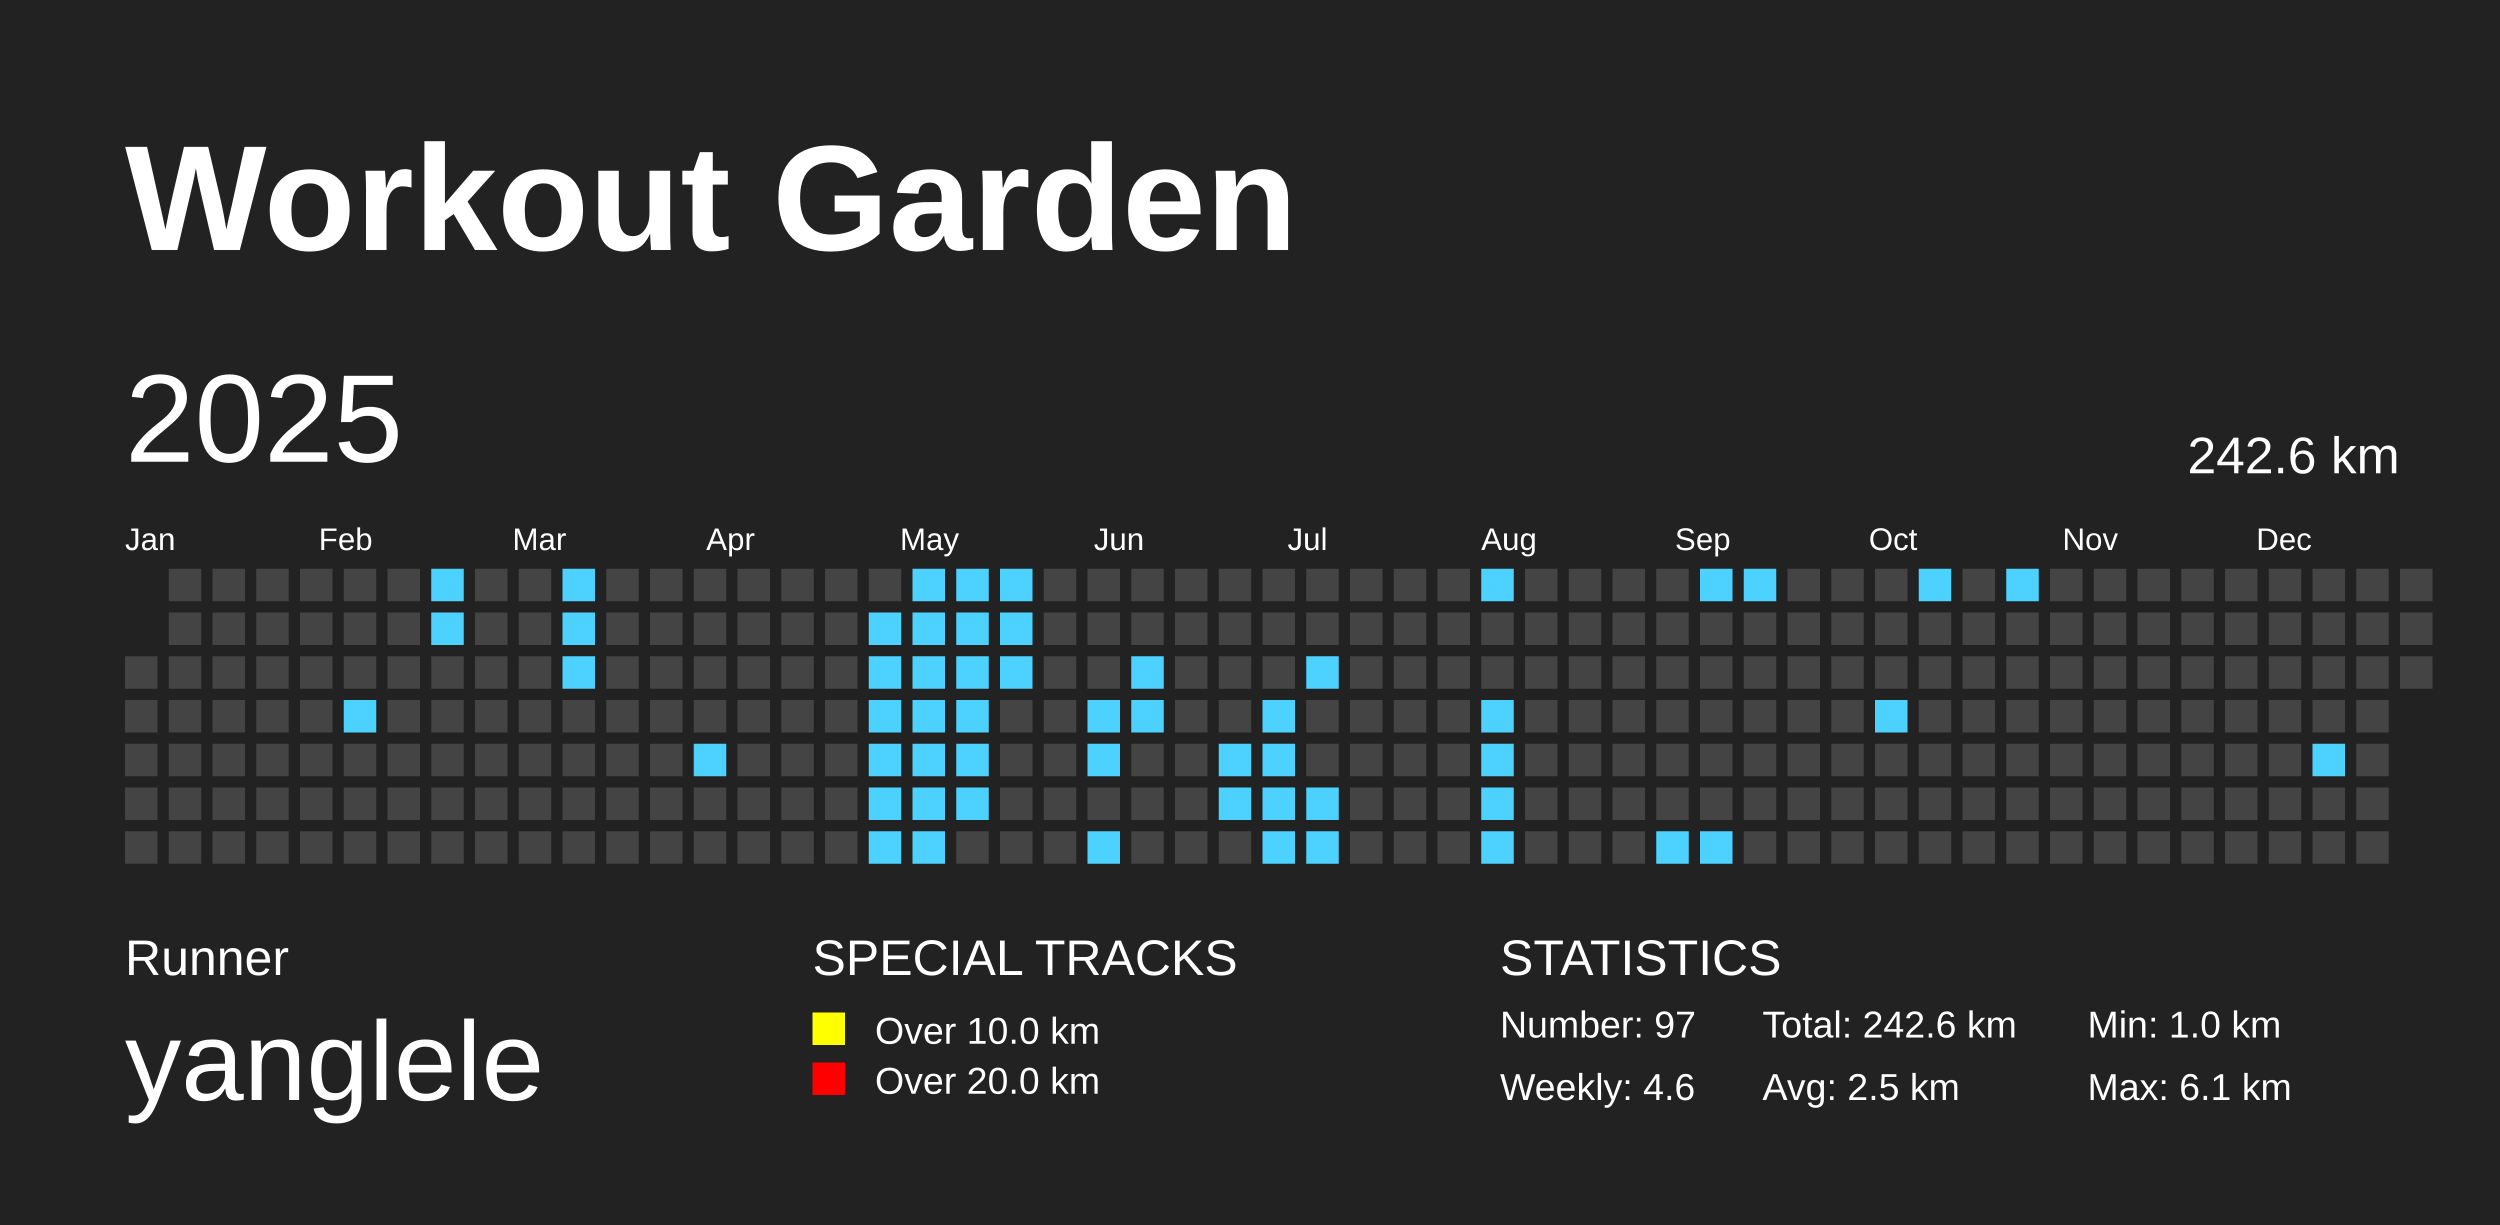
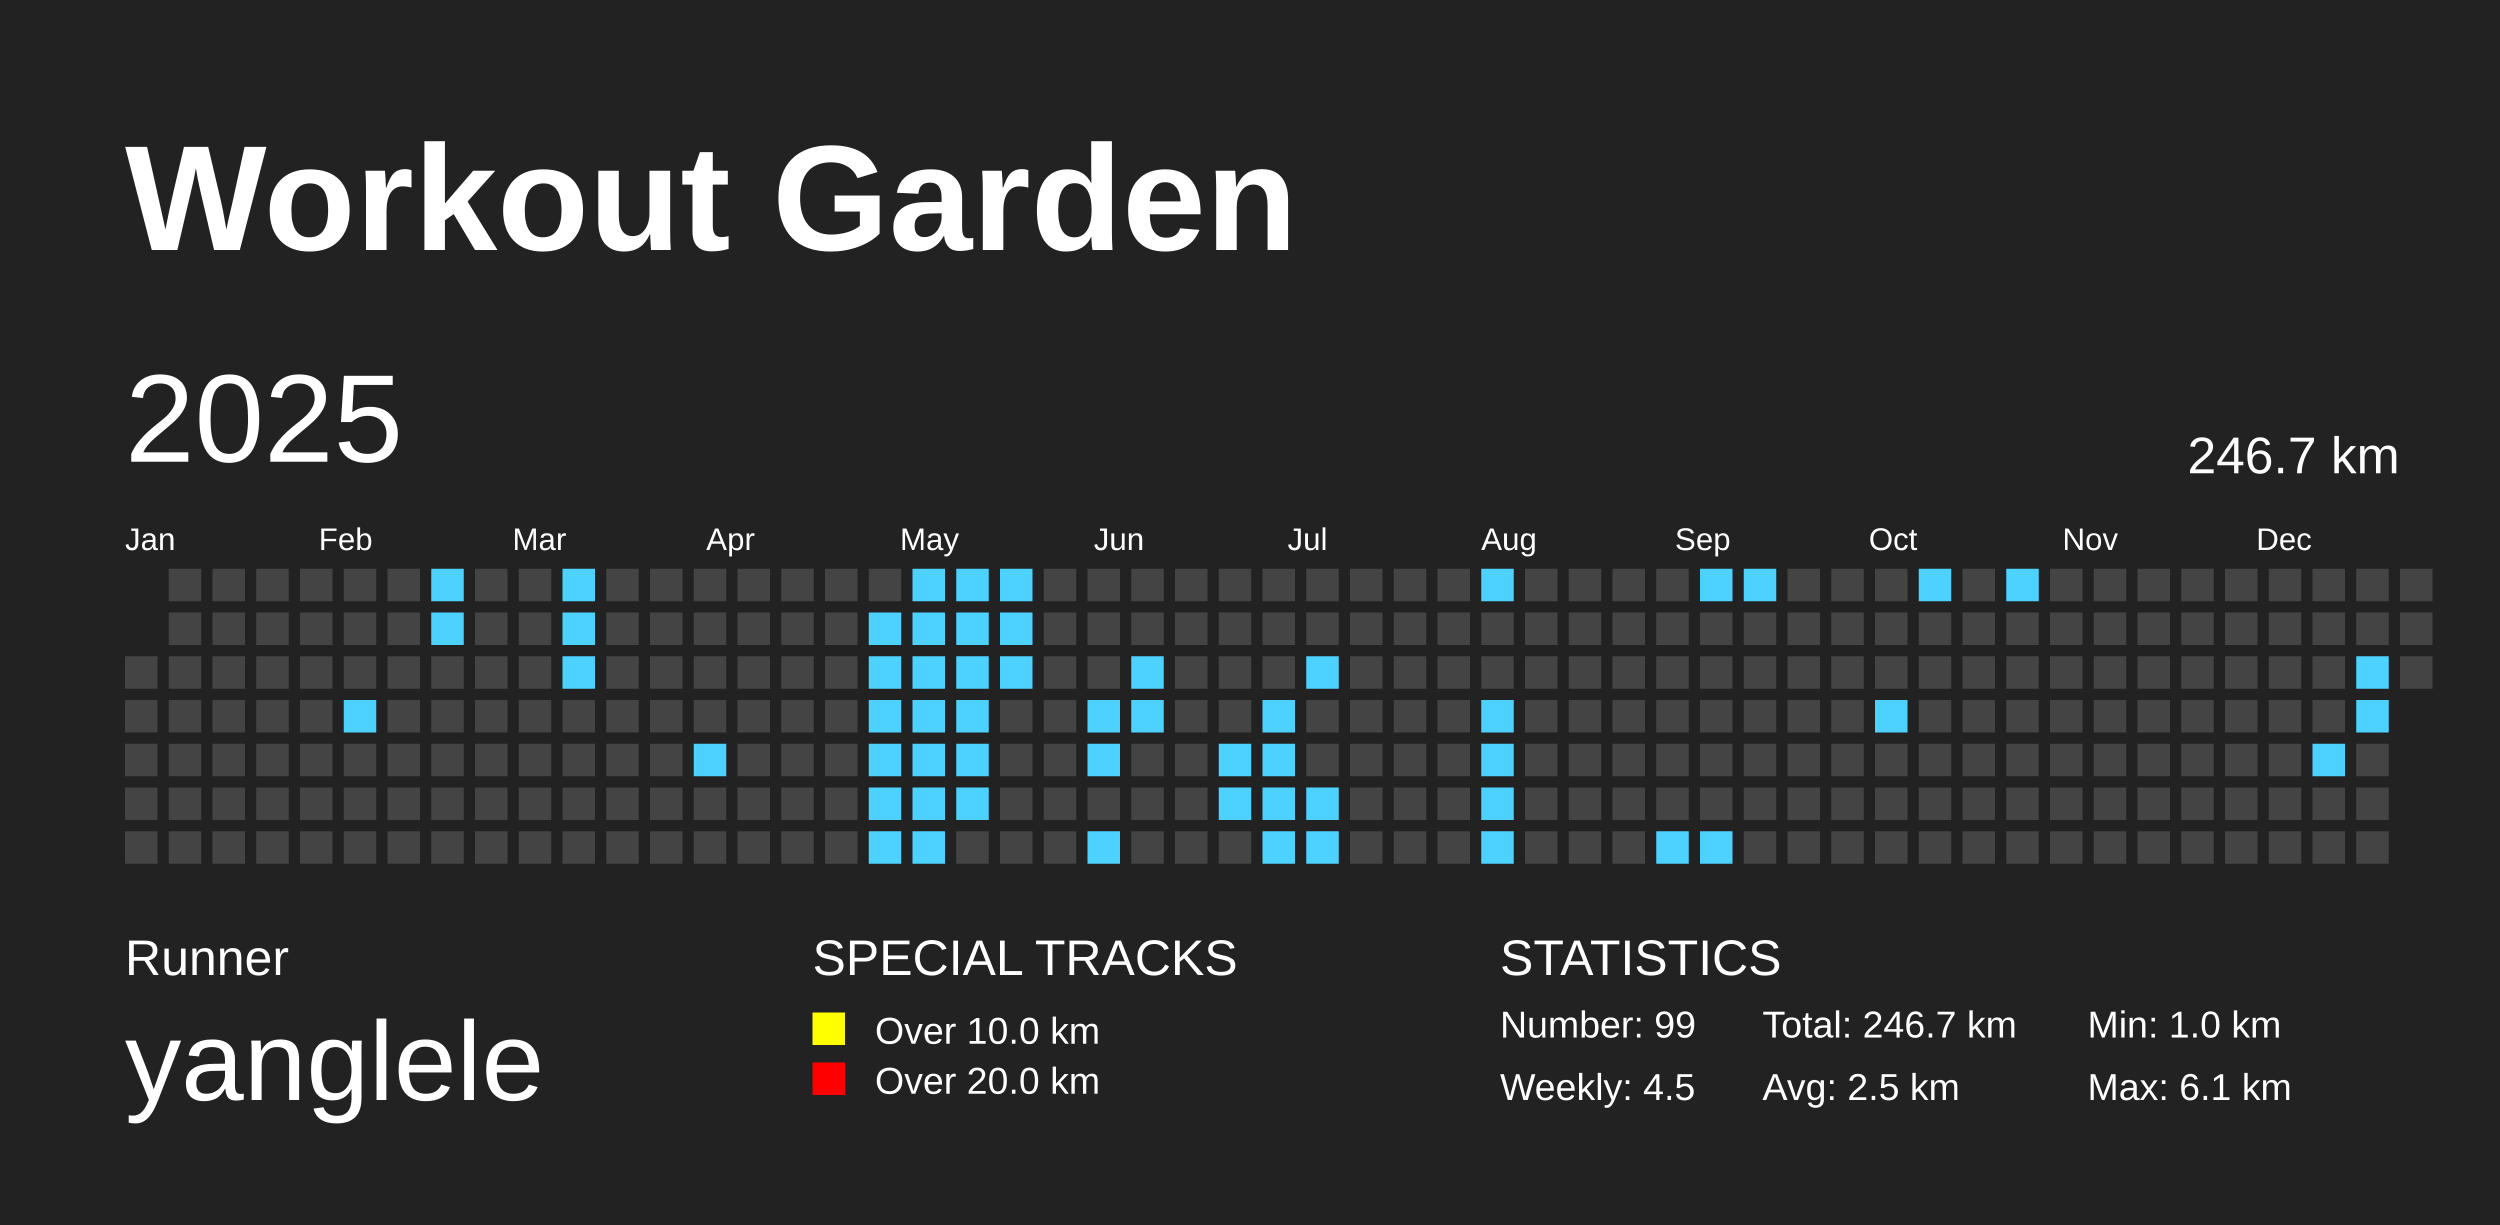
<svg xmlns="http://www.w3.org/2000/svg" baseProfile="full" height="98mm" version="1.1" viewBox="0,0,200,98" width="200mm">
  <defs />
  <rect fill="#222222" height="98" width="200" x="0" y="0" />
  <text fill="#FFFFFF" style="font-size:12px; font-family:Arial; font-weight:bold;" x="10" y="20">Workout Garden</text>
  <text fill="#FFFFFF" style="font-size:4px; font-family:Arial" x="10" y="78">Runner</text>
  <text fill="#FFFFFF" style="font-size:9px; font-family:Arial" x="10" y="88">yanglele</text>
  <text fill="#FFFFFF" style="font-size:4px; font-family:Arial" x="65" y="78">SPECIAL TRACKS</text>
  <rect fill="yellow" height="2.6" width="2.6" x="65" y="81" />
  <text fill="#FFFFFF" style="font-size:3px; font-family:Arial" x="70" y="83.5">Over 10.0 km</text>
  <rect fill="red" height="2.6" width="2.6" x="65" y="85" />
  <text fill="#FFFFFF" style="font-size:3px; font-family:Arial" x="70" y="87.5">Over 20.0 km</text>
  <text fill="#FFFFFF" style="font-size:4px; font-family:Arial" x="120" y="78">STATISTICS</text>
-   <text fill="#FFFFFF" style="font-size:3px; font-family:Arial" x="120" y="83">Number: 97</text>
-   <text fill="#FFFFFF" style="font-size:3px; font-family:Arial" x="120" y="88">Weekly: 4.6</text>
-   <text fill="#FFFFFF" style="font-size:3px; font-family:Arial" x="141" y="83">Total: 242.6 km</text>
+   <text fill="#FFFFFF" style="font-size:3px; font-family:Arial" x="120" y="83">Number: 99</text>
+   <text fill="#FFFFFF" style="font-size:3px; font-family:Arial" x="120" y="88">Weekly: 4.5</text>
+   <text fill="#FFFFFF" style="font-size:3px; font-family:Arial" x="141" y="83">Total: 246.7 km</text>
  <text fill="#FFFFFF" style="font-size:3px; font-family:Arial" x="141" y="88">Avg: 2.5 km</text>
  <text fill="#FFFFFF" style="font-size:3px; font-family:Arial" x="167" y="83">Min: 1.0 km</text>
  <text fill="#FFFFFF" style="font-size:3px; font-family:Arial" x="167" y="88">Max: 6.1 km</text>
  <text dominant-baseline="hanging" fill="#FFFFFF" style="font-size:10.0px; font-family:Arial;" x="10" y="30">2025</text>
-   <text dominant-baseline="hanging" fill="#FFFFFF" style="font-size:4.125px; font-family:Arial;" x="175" y="35">242.6 km</text>
+   <text dominant-baseline="hanging" fill="#FFFFFF" style="font-size:4.125px; font-family:Arial;" x="175" y="35">246.7 km</text>
  <text fill="#FFFFFF" style="font-size:2.5px; font-family:Arial" x="10.0" y="44">Jan</text>
  <text fill="#FFFFFF" style="font-size:2.5px; font-family:Arial" x="25.5" y="44">Feb</text>
  <text fill="#FFFFFF" style="font-size:2.5px; font-family:Arial" x="41.0" y="44">Mar</text>
  <text fill="#FFFFFF" style="font-size:2.5px; font-family:Arial" x="56.5" y="44">Apr</text>
  <text fill="#FFFFFF" style="font-size:2.5px; font-family:Arial" x="72.0" y="44">May</text>
  <text fill="#FFFFFF" style="font-size:2.5px; font-family:Arial" x="87.5" y="44">Jun</text>
  <text fill="#FFFFFF" style="font-size:2.5px; font-family:Arial" x="103.0" y="44">Jul</text>
  <text fill="#FFFFFF" style="font-size:2.5px; font-family:Arial" x="118.5" y="44">Aug</text>
  <text fill="#FFFFFF" style="font-size:2.5px; font-family:Arial" x="134.0" y="44">Sep</text>
  <text fill="#FFFFFF" style="font-size:2.5px; font-family:Arial" x="149.5" y="44">Oct</text>
  <text fill="#FFFFFF" style="font-size:2.5px; font-family:Arial" x="165.0" y="44">Nov</text>
  <text fill="#FFFFFF" style="font-size:2.5px; font-family:Arial" x="180.5" y="44">Dec</text>
  <rect fill="#444444" height="2.6" width="2.6" x="10.0" y="52.5" />
  <rect fill="#444444" height="2.6" width="2.6" x="10.0" y="56.0" />
  <rect fill="#444444" height="2.6" width="2.6" x="10.0" y="59.5" />
  <rect fill="#444444" height="2.6" width="2.6" x="10.0" y="63.0" />
  <rect fill="#444444" height="2.6" width="2.6" x="10.0" y="66.5" />
  <rect fill="#444444" height="2.6" width="2.6" x="13.5" y="45.5" />
  <rect fill="#444444" height="2.6" width="2.6" x="13.5" y="49.0" />
  <rect fill="#444444" height="2.6" width="2.6" x="13.5" y="52.5" />
  <rect fill="#444444" height="2.6" width="2.6" x="13.5" y="56.0" />
  <rect fill="#444444" height="2.6" width="2.6" x="13.5" y="59.5" />
  <rect fill="#444444" height="2.6" width="2.6" x="13.5" y="63.0" />
  <rect fill="#444444" height="2.6" width="2.6" x="13.5" y="66.5" />
  <rect fill="#444444" height="2.6" width="2.6" x="17.0" y="45.5" />
  <rect fill="#444444" height="2.6" width="2.6" x="17.0" y="49.0" />
  <rect fill="#444444" height="2.6" width="2.6" x="17.0" y="52.5" />
  <rect fill="#444444" height="2.6" width="2.6" x="17.0" y="56.0" />
  <rect fill="#444444" height="2.6" width="2.6" x="17.0" y="59.5" />
  <rect fill="#444444" height="2.6" width="2.6" x="17.0" y="63.0" />
  <rect fill="#444444" height="2.6" width="2.6" x="17.0" y="66.5" />
  <rect fill="#444444" height="2.6" width="2.6" x="20.5" y="45.5" />
  <rect fill="#444444" height="2.6" width="2.6" x="20.5" y="49.0" />
  <rect fill="#444444" height="2.6" width="2.6" x="20.5" y="52.5" />
  <rect fill="#444444" height="2.6" width="2.6" x="20.5" y="56.0" />
  <rect fill="#444444" height="2.6" width="2.6" x="20.5" y="59.5" />
  <rect fill="#444444" height="2.6" width="2.6" x="20.5" y="63.0" />
  <rect fill="#444444" height="2.6" width="2.6" x="20.5" y="66.5" />
  <rect fill="#444444" height="2.6" width="2.6" x="24.0" y="45.5" />
  <rect fill="#444444" height="2.6" width="2.6" x="24.0" y="49.0" />
  <rect fill="#444444" height="2.6" width="2.6" x="24.0" y="52.5" />
  <rect fill="#444444" height="2.6" width="2.6" x="24.0" y="56.0" />
  <rect fill="#444444" height="2.6" width="2.6" x="24.0" y="59.5" />
  <rect fill="#444444" height="2.6" width="2.6" x="24.0" y="63.0" />
  <rect fill="#444444" height="2.6" width="2.6" x="24.0" y="66.5" />
  <rect fill="#444444" height="2.6" width="2.6" x="27.5" y="45.5" />
  <rect fill="#444444" height="2.6" width="2.6" x="27.5" y="49.0" />
  <rect fill="#444444" height="2.6" width="2.6" x="27.5" y="52.5" />
  <rect fill="#4DD2FF" height="2.6" width="2.6" x="27.5" y="56.0" />
  <rect fill="#444444" height="2.6" width="2.6" x="27.5" y="59.5" />
  <rect fill="#444444" height="2.6" width="2.6" x="27.5" y="63.0" />
  <rect fill="#444444" height="2.6" width="2.6" x="27.5" y="66.5" />
  <rect fill="#444444" height="2.6" width="2.6" x="31.0" y="45.5" />
  <rect fill="#444444" height="2.6" width="2.6" x="31.0" y="49.0" />
  <rect fill="#444444" height="2.6" width="2.6" x="31.0" y="52.5" />
  <rect fill="#444444" height="2.6" width="2.6" x="31.0" y="56.0" />
  <rect fill="#444444" height="2.6" width="2.6" x="31.0" y="59.5" />
  <rect fill="#444444" height="2.6" width="2.6" x="31.0" y="63.0" />
  <rect fill="#444444" height="2.6" width="2.6" x="31.0" y="66.5" />
  <rect fill="#4DD2FF" height="2.6" width="2.6" x="34.5" y="45.5" />
  <rect fill="#4DD2FF" height="2.6" width="2.6" x="34.5" y="49.0" />
  <rect fill="#444444" height="2.6" width="2.6" x="34.5" y="52.5" />
  <rect fill="#444444" height="2.6" width="2.6" x="34.5" y="56.0" />
  <rect fill="#444444" height="2.6" width="2.6" x="34.5" y="59.5" />
  <rect fill="#444444" height="2.6" width="2.6" x="34.5" y="63.0" />
  <rect fill="#444444" height="2.6" width="2.6" x="34.5" y="66.5" />
  <rect fill="#444444" height="2.6" width="2.6" x="38.0" y="45.5" />
  <rect fill="#444444" height="2.6" width="2.6" x="38.0" y="49.0" />
  <rect fill="#444444" height="2.6" width="2.6" x="38.0" y="52.5" />
  <rect fill="#444444" height="2.6" width="2.6" x="38.0" y="56.0" />
  <rect fill="#444444" height="2.6" width="2.6" x="38.0" y="59.5" />
  <rect fill="#444444" height="2.6" width="2.6" x="38.0" y="63.0" />
  <rect fill="#444444" height="2.6" width="2.6" x="38.0" y="66.5" />
  <rect fill="#444444" height="2.6" width="2.6" x="41.5" y="45.5" />
  <rect fill="#444444" height="2.6" width="2.6" x="41.5" y="49.0" />
  <rect fill="#444444" height="2.6" width="2.6" x="41.5" y="52.5" />
  <rect fill="#444444" height="2.6" width="2.6" x="41.5" y="56.0" />
  <rect fill="#444444" height="2.6" width="2.6" x="41.5" y="59.5" />
  <rect fill="#444444" height="2.6" width="2.6" x="41.5" y="63.0" />
  <rect fill="#444444" height="2.6" width="2.6" x="41.5" y="66.5" />
  <rect fill="#4DD2FF" height="2.6" width="2.6" x="45.0" y="45.5" />
  <rect fill="#4DD2FF" height="2.6" width="2.6" x="45.0" y="49.0" />
  <rect fill="#4DD2FF" height="2.6" width="2.6" x="45.0" y="52.5" />
  <rect fill="#444444" height="2.6" width="2.6" x="45.0" y="56.0" />
  <rect fill="#444444" height="2.6" width="2.6" x="45.0" y="59.5" />
  <rect fill="#444444" height="2.6" width="2.6" x="45.0" y="63.0" />
  <rect fill="#444444" height="2.6" width="2.6" x="45.0" y="66.5" />
  <rect fill="#444444" height="2.6" width="2.6" x="48.5" y="45.5" />
  <rect fill="#444444" height="2.6" width="2.6" x="48.5" y="49.0" />
  <rect fill="#444444" height="2.6" width="2.6" x="48.5" y="52.5" />
  <rect fill="#444444" height="2.6" width="2.6" x="48.5" y="56.0" />
  <rect fill="#444444" height="2.6" width="2.6" x="48.5" y="59.5" />
  <rect fill="#444444" height="2.6" width="2.6" x="48.5" y="63.0" />
  <rect fill="#444444" height="2.6" width="2.6" x="48.5" y="66.5" />
  <rect fill="#444444" height="2.6" width="2.6" x="52.0" y="45.5" />
  <rect fill="#444444" height="2.6" width="2.6" x="52.0" y="49.0" />
  <rect fill="#444444" height="2.6" width="2.6" x="52.0" y="52.5" />
  <rect fill="#444444" height="2.6" width="2.6" x="52.0" y="56.0" />
  <rect fill="#444444" height="2.6" width="2.6" x="52.0" y="59.5" />
  <rect fill="#444444" height="2.6" width="2.6" x="52.0" y="63.0" />
  <rect fill="#444444" height="2.6" width="2.6" x="52.0" y="66.5" />
  <rect fill="#444444" height="2.6" width="2.6" x="55.5" y="45.5" />
  <rect fill="#444444" height="2.6" width="2.6" x="55.5" y="49.0" />
  <rect fill="#444444" height="2.6" width="2.6" x="55.5" y="52.5" />
  <rect fill="#444444" height="2.6" width="2.6" x="55.5" y="56.0" />
  <rect fill="#4DD2FF" height="2.6" width="2.6" x="55.5" y="59.5" />
  <rect fill="#444444" height="2.6" width="2.6" x="55.5" y="63.0" />
  <rect fill="#444444" height="2.6" width="2.6" x="55.5" y="66.5" />
  <rect fill="#444444" height="2.6" width="2.6" x="59.0" y="45.5" />
  <rect fill="#444444" height="2.6" width="2.6" x="59.0" y="49.0" />
  <rect fill="#444444" height="2.6" width="2.6" x="59.0" y="52.5" />
  <rect fill="#444444" height="2.6" width="2.6" x="59.0" y="56.0" />
  <rect fill="#444444" height="2.6" width="2.6" x="59.0" y="59.5" />
  <rect fill="#444444" height="2.6" width="2.6" x="59.0" y="63.0" />
  <rect fill="#444444" height="2.6" width="2.6" x="59.0" y="66.5" />
  <rect fill="#444444" height="2.6" width="2.6" x="62.5" y="45.5" />
  <rect fill="#444444" height="2.6" width="2.6" x="62.5" y="49.0" />
  <rect fill="#444444" height="2.6" width="2.6" x="62.5" y="52.5" />
  <rect fill="#444444" height="2.6" width="2.6" x="62.5" y="56.0" />
  <rect fill="#444444" height="2.6" width="2.6" x="62.5" y="59.5" />
  <rect fill="#444444" height="2.6" width="2.6" x="62.5" y="63.0" />
  <rect fill="#444444" height="2.6" width="2.6" x="62.5" y="66.5" />
  <rect fill="#444444" height="2.6" width="2.6" x="66.0" y="45.5" />
  <rect fill="#444444" height="2.6" width="2.6" x="66.0" y="49.0" />
  <rect fill="#444444" height="2.6" width="2.6" x="66.0" y="52.5" />
  <rect fill="#444444" height="2.6" width="2.6" x="66.0" y="56.0" />
  <rect fill="#444444" height="2.6" width="2.6" x="66.0" y="59.5" />
  <rect fill="#444444" height="2.6" width="2.6" x="66.0" y="63.0" />
  <rect fill="#444444" height="2.6" width="2.6" x="66.0" y="66.5" />
  <rect fill="#444444" height="2.6" width="2.6" x="69.5" y="45.5" />
  <rect fill="#4DD2FF" height="2.6" width="2.6" x="69.5" y="49.0" />
  <rect fill="#4DD2FF" height="2.6" width="2.6" x="69.5" y="52.5" />
  <rect fill="#4DD2FF" height="2.6" width="2.6" x="69.5" y="56.0" />
  <rect fill="#4DD2FF" height="2.6" width="2.6" x="69.5" y="59.5" />
  <rect fill="#4DD2FF" height="2.6" width="2.6" x="69.5" y="63.0" />
  <rect fill="#4DD2FF" height="2.6" width="2.6" x="69.5" y="66.5" />
  <rect fill="#4DD2FF" height="2.6" width="2.6" x="73.0" y="45.5" />
  <rect fill="#4DD2FF" height="2.6" width="2.6" x="73.0" y="49.0" />
  <rect fill="#4DD2FF" height="2.6" width="2.6" x="73.0" y="52.5" />
  <rect fill="#4DD2FF" height="2.6" width="2.6" x="73.0" y="56.0" />
  <rect fill="#4DD2FF" height="2.6" width="2.6" x="73.0" y="59.5" />
  <rect fill="#4DD2FF" height="2.6" width="2.6" x="73.0" y="63.0" />
  <rect fill="#4DD2FF" height="2.6" width="2.6" x="73.0" y="66.5" />
  <rect fill="#4DD2FF" height="2.6" width="2.6" x="76.5" y="45.5" />
  <rect fill="#4DD2FF" height="2.6" width="2.6" x="76.5" y="49.0" />
  <rect fill="#4DD2FF" height="2.6" width="2.6" x="76.5" y="52.5" />
  <rect fill="#4DD2FF" height="2.6" width="2.6" x="76.5" y="56.0" />
  <rect fill="#4DD2FF" height="2.6" width="2.6" x="76.5" y="59.5" />
  <rect fill="#4DD2FF" height="2.6" width="2.6" x="76.5" y="63.0" />
  <rect fill="#444444" height="2.6" width="2.6" x="76.5" y="66.5" />
  <rect fill="#4DD2FF" height="2.6" width="2.6" x="80.0" y="45.5" />
  <rect fill="#4DD2FF" height="2.6" width="2.6" x="80.0" y="49.0" />
  <rect fill="#4DD2FF" height="2.6" width="2.6" x="80.0" y="52.5" />
  <rect fill="#444444" height="2.6" width="2.6" x="80.0" y="56.0" />
  <rect fill="#444444" height="2.6" width="2.6" x="80.0" y="59.5" />
  <rect fill="#444444" height="2.6" width="2.6" x="80.0" y="63.0" />
  <rect fill="#444444" height="2.6" width="2.6" x="80.0" y="66.5" />
  <rect fill="#444444" height="2.6" width="2.6" x="83.5" y="45.5" />
  <rect fill="#444444" height="2.6" width="2.6" x="83.5" y="49.0" />
  <rect fill="#444444" height="2.6" width="2.6" x="83.5" y="52.5" />
  <rect fill="#444444" height="2.6" width="2.6" x="83.5" y="56.0" />
  <rect fill="#444444" height="2.6" width="2.6" x="83.5" y="59.5" />
  <rect fill="#444444" height="2.6" width="2.6" x="83.5" y="63.0" />
  <rect fill="#444444" height="2.6" width="2.6" x="83.5" y="66.5" />
  <rect fill="#444444" height="2.6" width="2.6" x="87.0" y="45.5" />
  <rect fill="#444444" height="2.6" width="2.6" x="87.0" y="49.0" />
  <rect fill="#444444" height="2.6" width="2.6" x="87.0" y="52.5" />
  <rect fill="#4DD2FF" height="2.6" width="2.6" x="87.0" y="56.0" />
  <rect fill="#4DD2FF" height="2.6" width="2.6" x="87.0" y="59.5" />
  <rect fill="#444444" height="2.6" width="2.6" x="87.0" y="63.0" />
  <rect fill="#4DD2FF" height="2.6" width="2.6" x="87.0" y="66.5" />
  <rect fill="#444444" height="2.6" width="2.6" x="90.5" y="45.5" />
  <rect fill="#444444" height="2.6" width="2.6" x="90.5" y="49.0" />
  <rect fill="#4DD2FF" height="2.6" width="2.6" x="90.5" y="52.5" />
  <rect fill="#4DD2FF" height="2.6" width="2.6" x="90.5" y="56.0" />
  <rect fill="#444444" height="2.6" width="2.6" x="90.5" y="59.5" />
  <rect fill="#444444" height="2.6" width="2.6" x="90.5" y="63.0" />
  <rect fill="#444444" height="2.6" width="2.6" x="90.5" y="66.5" />
  <rect fill="#444444" height="2.6" width="2.6" x="94.0" y="45.5" />
  <rect fill="#444444" height="2.6" width="2.6" x="94.0" y="49.0" />
  <rect fill="#444444" height="2.6" width="2.6" x="94.0" y="52.5" />
  <rect fill="#444444" height="2.6" width="2.6" x="94.0" y="56.0" />
  <rect fill="#444444" height="2.6" width="2.6" x="94.0" y="59.5" />
  <rect fill="#444444" height="2.6" width="2.6" x="94.0" y="63.0" />
  <rect fill="#444444" height="2.6" width="2.6" x="94.0" y="66.5" />
  <rect fill="#444444" height="2.6" width="2.6" x="97.5" y="45.5" />
  <rect fill="#444444" height="2.6" width="2.6" x="97.5" y="49.0" />
  <rect fill="#444444" height="2.6" width="2.6" x="97.5" y="52.5" />
  <rect fill="#444444" height="2.6" width="2.6" x="97.5" y="56.0" />
  <rect fill="#4DD2FF" height="2.6" width="2.6" x="97.5" y="59.5" />
  <rect fill="#4DD2FF" height="2.6" width="2.6" x="97.5" y="63.0" />
  <rect fill="#444444" height="2.6" width="2.6" x="97.5" y="66.5" />
  <rect fill="#444444" height="2.6" width="2.6" x="101.0" y="45.5" />
  <rect fill="#444444" height="2.6" width="2.6" x="101.0" y="49.0" />
  <rect fill="#444444" height="2.6" width="2.6" x="101.0" y="52.5" />
  <rect fill="#4DD2FF" height="2.6" width="2.6" x="101.0" y="56.0" />
  <rect fill="#4DD2FF" height="2.6" width="2.6" x="101.0" y="59.5" />
  <rect fill="#4DD2FF" height="2.6" width="2.6" x="101.0" y="63.0" />
  <rect fill="#4DD2FF" height="2.6" width="2.6" x="101.0" y="66.5" />
  <rect fill="#444444" height="2.6" width="2.6" x="104.5" y="45.5" />
  <rect fill="#444444" height="2.6" width="2.6" x="104.5" y="49.0" />
  <rect fill="#4DD2FF" height="2.6" width="2.6" x="104.5" y="52.5" />
  <rect fill="#444444" height="2.6" width="2.6" x="104.5" y="56.0" />
  <rect fill="#444444" height="2.6" width="2.6" x="104.5" y="59.5" />
  <rect fill="#4DD2FF" height="2.6" width="2.6" x="104.5" y="63.0" />
  <rect fill="#4DD2FF" height="2.6" width="2.6" x="104.5" y="66.5" />
  <rect fill="#444444" height="2.6" width="2.6" x="108.0" y="45.5" />
  <rect fill="#444444" height="2.6" width="2.6" x="108.0" y="49.0" />
  <rect fill="#444444" height="2.6" width="2.6" x="108.0" y="52.5" />
  <rect fill="#444444" height="2.6" width="2.6" x="108.0" y="56.0" />
  <rect fill="#444444" height="2.6" width="2.6" x="108.0" y="59.5" />
  <rect fill="#444444" height="2.6" width="2.6" x="108.0" y="63.0" />
  <rect fill="#444444" height="2.6" width="2.6" x="108.0" y="66.5" />
  <rect fill="#444444" height="2.6" width="2.6" x="111.5" y="45.5" />
  <rect fill="#444444" height="2.6" width="2.6" x="111.5" y="49.0" />
  <rect fill="#444444" height="2.6" width="2.6" x="111.5" y="52.5" />
  <rect fill="#444444" height="2.6" width="2.6" x="111.5" y="56.0" />
  <rect fill="#444444" height="2.6" width="2.6" x="111.5" y="59.5" />
  <rect fill="#444444" height="2.6" width="2.6" x="111.5" y="63.0" />
  <rect fill="#444444" height="2.6" width="2.6" x="111.5" y="66.5" />
  <rect fill="#444444" height="2.6" width="2.6" x="115.0" y="45.5" />
  <rect fill="#444444" height="2.6" width="2.6" x="115.0" y="49.0" />
  <rect fill="#444444" height="2.6" width="2.6" x="115.0" y="52.5" />
  <rect fill="#444444" height="2.6" width="2.6" x="115.0" y="56.0" />
  <rect fill="#444444" height="2.6" width="2.6" x="115.0" y="59.5" />
  <rect fill="#444444" height="2.6" width="2.6" x="115.0" y="63.0" />
  <rect fill="#444444" height="2.6" width="2.6" x="115.0" y="66.5" />
  <rect fill="#4DD2FF" height="2.6" width="2.6" x="118.5" y="45.5" />
  <rect fill="#444444" height="2.6" width="2.6" x="118.5" y="49.0" />
  <rect fill="#444444" height="2.6" width="2.6" x="118.5" y="52.5" />
  <rect fill="#4DD2FF" height="2.6" width="2.6" x="118.5" y="56.0" />
  <rect fill="#4DD2FF" height="2.6" width="2.6" x="118.5" y="59.5" />
  <rect fill="#4DD2FF" height="2.6" width="2.6" x="118.5" y="63.0" />
  <rect fill="#4DD2FF" height="2.6" width="2.6" x="118.5" y="66.5" />
  <rect fill="#444444" height="2.6" width="2.6" x="122.0" y="45.5" />
  <rect fill="#444444" height="2.6" width="2.6" x="122.0" y="49.0" />
  <rect fill="#444444" height="2.6" width="2.6" x="122.0" y="52.5" />
  <rect fill="#444444" height="2.6" width="2.6" x="122.0" y="56.0" />
  <rect fill="#444444" height="2.6" width="2.6" x="122.0" y="59.5" />
  <rect fill="#444444" height="2.6" width="2.6" x="122.0" y="63.0" />
  <rect fill="#444444" height="2.6" width="2.6" x="122.0" y="66.5" />
  <rect fill="#444444" height="2.6" width="2.6" x="125.5" y="45.5" />
  <rect fill="#444444" height="2.6" width="2.6" x="125.5" y="49.0" />
  <rect fill="#444444" height="2.6" width="2.6" x="125.5" y="52.5" />
  <rect fill="#444444" height="2.6" width="2.6" x="125.5" y="56.0" />
  <rect fill="#444444" height="2.6" width="2.6" x="125.5" y="59.5" />
  <rect fill="#444444" height="2.6" width="2.6" x="125.5" y="63.0" />
  <rect fill="#444444" height="2.6" width="2.6" x="125.5" y="66.5" />
  <rect fill="#444444" height="2.6" width="2.6" x="129.0" y="45.5" />
  <rect fill="#444444" height="2.6" width="2.6" x="129.0" y="49.0" />
  <rect fill="#444444" height="2.6" width="2.6" x="129.0" y="52.5" />
  <rect fill="#444444" height="2.6" width="2.6" x="129.0" y="56.0" />
  <rect fill="#444444" height="2.6" width="2.6" x="129.0" y="59.5" />
  <rect fill="#444444" height="2.6" width="2.6" x="129.0" y="63.0" />
  <rect fill="#444444" height="2.6" width="2.6" x="129.0" y="66.5" />
  <rect fill="#444444" height="2.6" width="2.6" x="132.5" y="45.5" />
  <rect fill="#444444" height="2.6" width="2.6" x="132.5" y="49.0" />
  <rect fill="#444444" height="2.6" width="2.6" x="132.5" y="52.5" />
  <rect fill="#444444" height="2.6" width="2.6" x="132.5" y="56.0" />
  <rect fill="#444444" height="2.6" width="2.6" x="132.5" y="59.5" />
  <rect fill="#444444" height="2.6" width="2.6" x="132.5" y="63.0" />
  <rect fill="#4DD2FF" height="2.6" width="2.6" x="132.5" y="66.5" />
  <rect fill="#4DD2FF" height="2.6" width="2.6" x="136.0" y="45.5" />
  <rect fill="#444444" height="2.6" width="2.6" x="136.0" y="49.0" />
  <rect fill="#444444" height="2.6" width="2.6" x="136.0" y="52.5" />
  <rect fill="#444444" height="2.6" width="2.6" x="136.0" y="56.0" />
  <rect fill="#444444" height="2.6" width="2.6" x="136.0" y="59.5" />
  <rect fill="#444444" height="2.6" width="2.6" x="136.0" y="63.0" />
  <rect fill="#4DD2FF" height="2.6" width="2.6" x="136.0" y="66.5" />
  <rect fill="#4DD2FF" height="2.6" width="2.6" x="139.5" y="45.5" />
  <rect fill="#444444" height="2.6" width="2.6" x="139.5" y="49.0" />
  <rect fill="#444444" height="2.6" width="2.6" x="139.5" y="52.5" />
  <rect fill="#444444" height="2.6" width="2.6" x="139.5" y="56.0" />
  <rect fill="#444444" height="2.6" width="2.6" x="139.5" y="59.5" />
  <rect fill="#444444" height="2.6" width="2.6" x="139.5" y="63.0" />
  <rect fill="#444444" height="2.6" width="2.6" x="139.5" y="66.5" />
  <rect fill="#444444" height="2.6" width="2.6" x="143.0" y="45.5" />
  <rect fill="#444444" height="2.6" width="2.6" x="143.0" y="49.0" />
  <rect fill="#444444" height="2.6" width="2.6" x="143.0" y="52.5" />
  <rect fill="#444444" height="2.6" width="2.6" x="143.0" y="56.0" />
  <rect fill="#444444" height="2.6" width="2.6" x="143.0" y="59.5" />
  <rect fill="#444444" height="2.6" width="2.6" x="143.0" y="63.0" />
  <rect fill="#444444" height="2.6" width="2.6" x="143.0" y="66.5" />
  <rect fill="#444444" height="2.6" width="2.6" x="146.5" y="45.5" />
  <rect fill="#444444" height="2.6" width="2.6" x="146.5" y="49.0" />
  <rect fill="#444444" height="2.6" width="2.6" x="146.5" y="52.5" />
  <rect fill="#444444" height="2.6" width="2.6" x="146.5" y="56.0" />
  <rect fill="#444444" height="2.6" width="2.6" x="146.5" y="59.5" />
  <rect fill="#444444" height="2.6" width="2.6" x="146.5" y="63.0" />
  <rect fill="#444444" height="2.6" width="2.6" x="146.5" y="66.5" />
  <rect fill="#444444" height="2.6" width="2.6" x="150.0" y="45.5" />
  <rect fill="#444444" height="2.6" width="2.6" x="150.0" y="49.0" />
  <rect fill="#444444" height="2.6" width="2.6" x="150.0" y="52.5" />
  <rect fill="#4DD2FF" height="2.6" width="2.6" x="150.0" y="56.0" />
  <rect fill="#444444" height="2.6" width="2.6" x="150.0" y="59.5" />
  <rect fill="#444444" height="2.6" width="2.6" x="150.0" y="63.0" />
  <rect fill="#444444" height="2.6" width="2.6" x="150.0" y="66.5" />
  <rect fill="#4DD2FF" height="2.6" width="2.6" x="153.5" y="45.5" />
  <rect fill="#444444" height="2.6" width="2.6" x="153.5" y="49.0" />
  <rect fill="#444444" height="2.6" width="2.6" x="153.5" y="52.5" />
  <rect fill="#444444" height="2.6" width="2.6" x="153.5" y="56.0" />
  <rect fill="#444444" height="2.6" width="2.6" x="153.5" y="59.5" />
  <rect fill="#444444" height="2.6" width="2.6" x="153.5" y="63.0" />
  <rect fill="#444444" height="2.6" width="2.6" x="153.5" y="66.5" />
  <rect fill="#444444" height="2.6" width="2.6" x="157.0" y="45.5" />
  <rect fill="#444444" height="2.6" width="2.6" x="157.0" y="49.0" />
  <rect fill="#444444" height="2.6" width="2.6" x="157.0" y="52.5" />
  <rect fill="#444444" height="2.6" width="2.6" x="157.0" y="56.0" />
  <rect fill="#444444" height="2.6" width="2.6" x="157.0" y="59.5" />
  <rect fill="#444444" height="2.6" width="2.6" x="157.0" y="63.0" />
  <rect fill="#444444" height="2.6" width="2.6" x="157.0" y="66.5" />
  <rect fill="#4DD2FF" height="2.6" width="2.6" x="160.5" y="45.5" />
  <rect fill="#444444" height="2.6" width="2.6" x="160.5" y="49.0" />
  <rect fill="#444444" height="2.6" width="2.6" x="160.5" y="52.5" />
  <rect fill="#444444" height="2.6" width="2.6" x="160.5" y="56.0" />
  <rect fill="#444444" height="2.6" width="2.6" x="160.5" y="59.5" />
  <rect fill="#444444" height="2.6" width="2.6" x="160.5" y="63.0" />
  <rect fill="#444444" height="2.6" width="2.6" x="160.5" y="66.5" />
  <rect fill="#444444" height="2.6" width="2.6" x="164.0" y="45.5" />
  <rect fill="#444444" height="2.6" width="2.6" x="164.0" y="49.0" />
  <rect fill="#444444" height="2.6" width="2.6" x="164.0" y="52.5" />
  <rect fill="#444444" height="2.6" width="2.6" x="164.0" y="56.0" />
  <rect fill="#444444" height="2.6" width="2.6" x="164.0" y="59.5" />
  <rect fill="#444444" height="2.6" width="2.6" x="164.0" y="63.0" />
  <rect fill="#444444" height="2.6" width="2.6" x="164.0" y="66.5" />
  <rect fill="#444444" height="2.6" width="2.6" x="167.5" y="45.5" />
  <rect fill="#444444" height="2.6" width="2.6" x="167.5" y="49.0" />
  <rect fill="#444444" height="2.6" width="2.6" x="167.5" y="52.5" />
  <rect fill="#444444" height="2.6" width="2.6" x="167.5" y="56.0" />
  <rect fill="#444444" height="2.6" width="2.6" x="167.5" y="59.5" />
  <rect fill="#444444" height="2.6" width="2.6" x="167.5" y="63.0" />
  <rect fill="#444444" height="2.6" width="2.6" x="167.5" y="66.5" />
  <rect fill="#444444" height="2.6" width="2.6" x="171.0" y="45.5" />
  <rect fill="#444444" height="2.6" width="2.6" x="171.0" y="49.0" />
  <rect fill="#444444" height="2.6" width="2.6" x="171.0" y="52.5" />
  <rect fill="#444444" height="2.6" width="2.6" x="171.0" y="56.0" />
  <rect fill="#444444" height="2.6" width="2.6" x="171.0" y="59.5" />
  <rect fill="#444444" height="2.6" width="2.6" x="171.0" y="63.0" />
  <rect fill="#444444" height="2.6" width="2.6" x="171.0" y="66.5" />
  <rect fill="#444444" height="2.6" width="2.6" x="174.5" y="45.5" />
  <rect fill="#444444" height="2.6" width="2.6" x="174.5" y="49.0" />
  <rect fill="#444444" height="2.6" width="2.6" x="174.5" y="52.5" />
  <rect fill="#444444" height="2.6" width="2.6" x="174.5" y="56.0" />
  <rect fill="#444444" height="2.6" width="2.6" x="174.5" y="59.5" />
  <rect fill="#444444" height="2.6" width="2.6" x="174.5" y="63.0" />
  <rect fill="#444444" height="2.6" width="2.6" x="174.5" y="66.5" />
  <rect fill="#444444" height="2.6" width="2.6" x="178.0" y="45.5" />
  <rect fill="#444444" height="2.6" width="2.6" x="178.0" y="49.0" />
  <rect fill="#444444" height="2.6" width="2.6" x="178.0" y="52.5" />
  <rect fill="#444444" height="2.6" width="2.6" x="178.0" y="56.0" />
  <rect fill="#444444" height="2.6" width="2.6" x="178.0" y="59.5" />
  <rect fill="#444444" height="2.6" width="2.6" x="178.0" y="63.0" />
  <rect fill="#444444" height="2.6" width="2.6" x="178.0" y="66.5" />
  <rect fill="#444444" height="2.6" width="2.6" x="181.5" y="45.5" />
  <rect fill="#444444" height="2.6" width="2.6" x="181.5" y="49.0" />
  <rect fill="#444444" height="2.6" width="2.6" x="181.5" y="52.5" />
  <rect fill="#444444" height="2.6" width="2.6" x="181.5" y="56.0" />
  <rect fill="#444444" height="2.6" width="2.6" x="181.5" y="59.5" />
  <rect fill="#444444" height="2.6" width="2.6" x="181.5" y="63.0" />
  <rect fill="#444444" height="2.6" width="2.6" x="181.5" y="66.5" />
  <rect fill="#444444" height="2.6" width="2.6" x="185.0" y="45.5" />
  <rect fill="#444444" height="2.6" width="2.6" x="185.0" y="49.0" />
  <rect fill="#444444" height="2.6" width="2.6" x="185.0" y="52.5" />
  <rect fill="#444444" height="2.6" width="2.6" x="185.0" y="56.0" />
  <rect fill="#4DD2FF" height="2.6" width="2.6" x="185.0" y="59.5" />
  <rect fill="#444444" height="2.6" width="2.6" x="185.0" y="63.0" />
  <rect fill="#444444" height="2.6" width="2.6" x="185.0" y="66.5" />
  <rect fill="#444444" height="2.6" width="2.6" x="188.5" y="45.5" />
  <rect fill="#444444" height="2.6" width="2.6" x="188.5" y="49.0" />
-   <rect fill="#444444" height="2.6" width="2.6" x="188.5" y="52.5" />
-   <rect fill="#444444" height="2.6" width="2.6" x="188.5" y="56.0" />
+   <rect fill="#4DD2FF" height="2.6" width="2.6" x="188.5" y="52.5" />
+   <rect fill="#4DD2FF" height="2.6" width="2.6" x="188.5" y="56.0" />
  <rect fill="#444444" height="2.6" width="2.6" x="188.5" y="59.5" />
  <rect fill="#444444" height="2.6" width="2.6" x="188.5" y="63.0" />
  <rect fill="#444444" height="2.6" width="2.6" x="188.5" y="66.5" />
  <rect fill="#444444" height="2.6" width="2.6" x="192.0" y="45.5" />
  <rect fill="#444444" height="2.6" width="2.6" x="192.0" y="49.0" />
  <rect fill="#444444" height="2.6" width="2.6" x="192.0" y="52.5" />
</svg>
